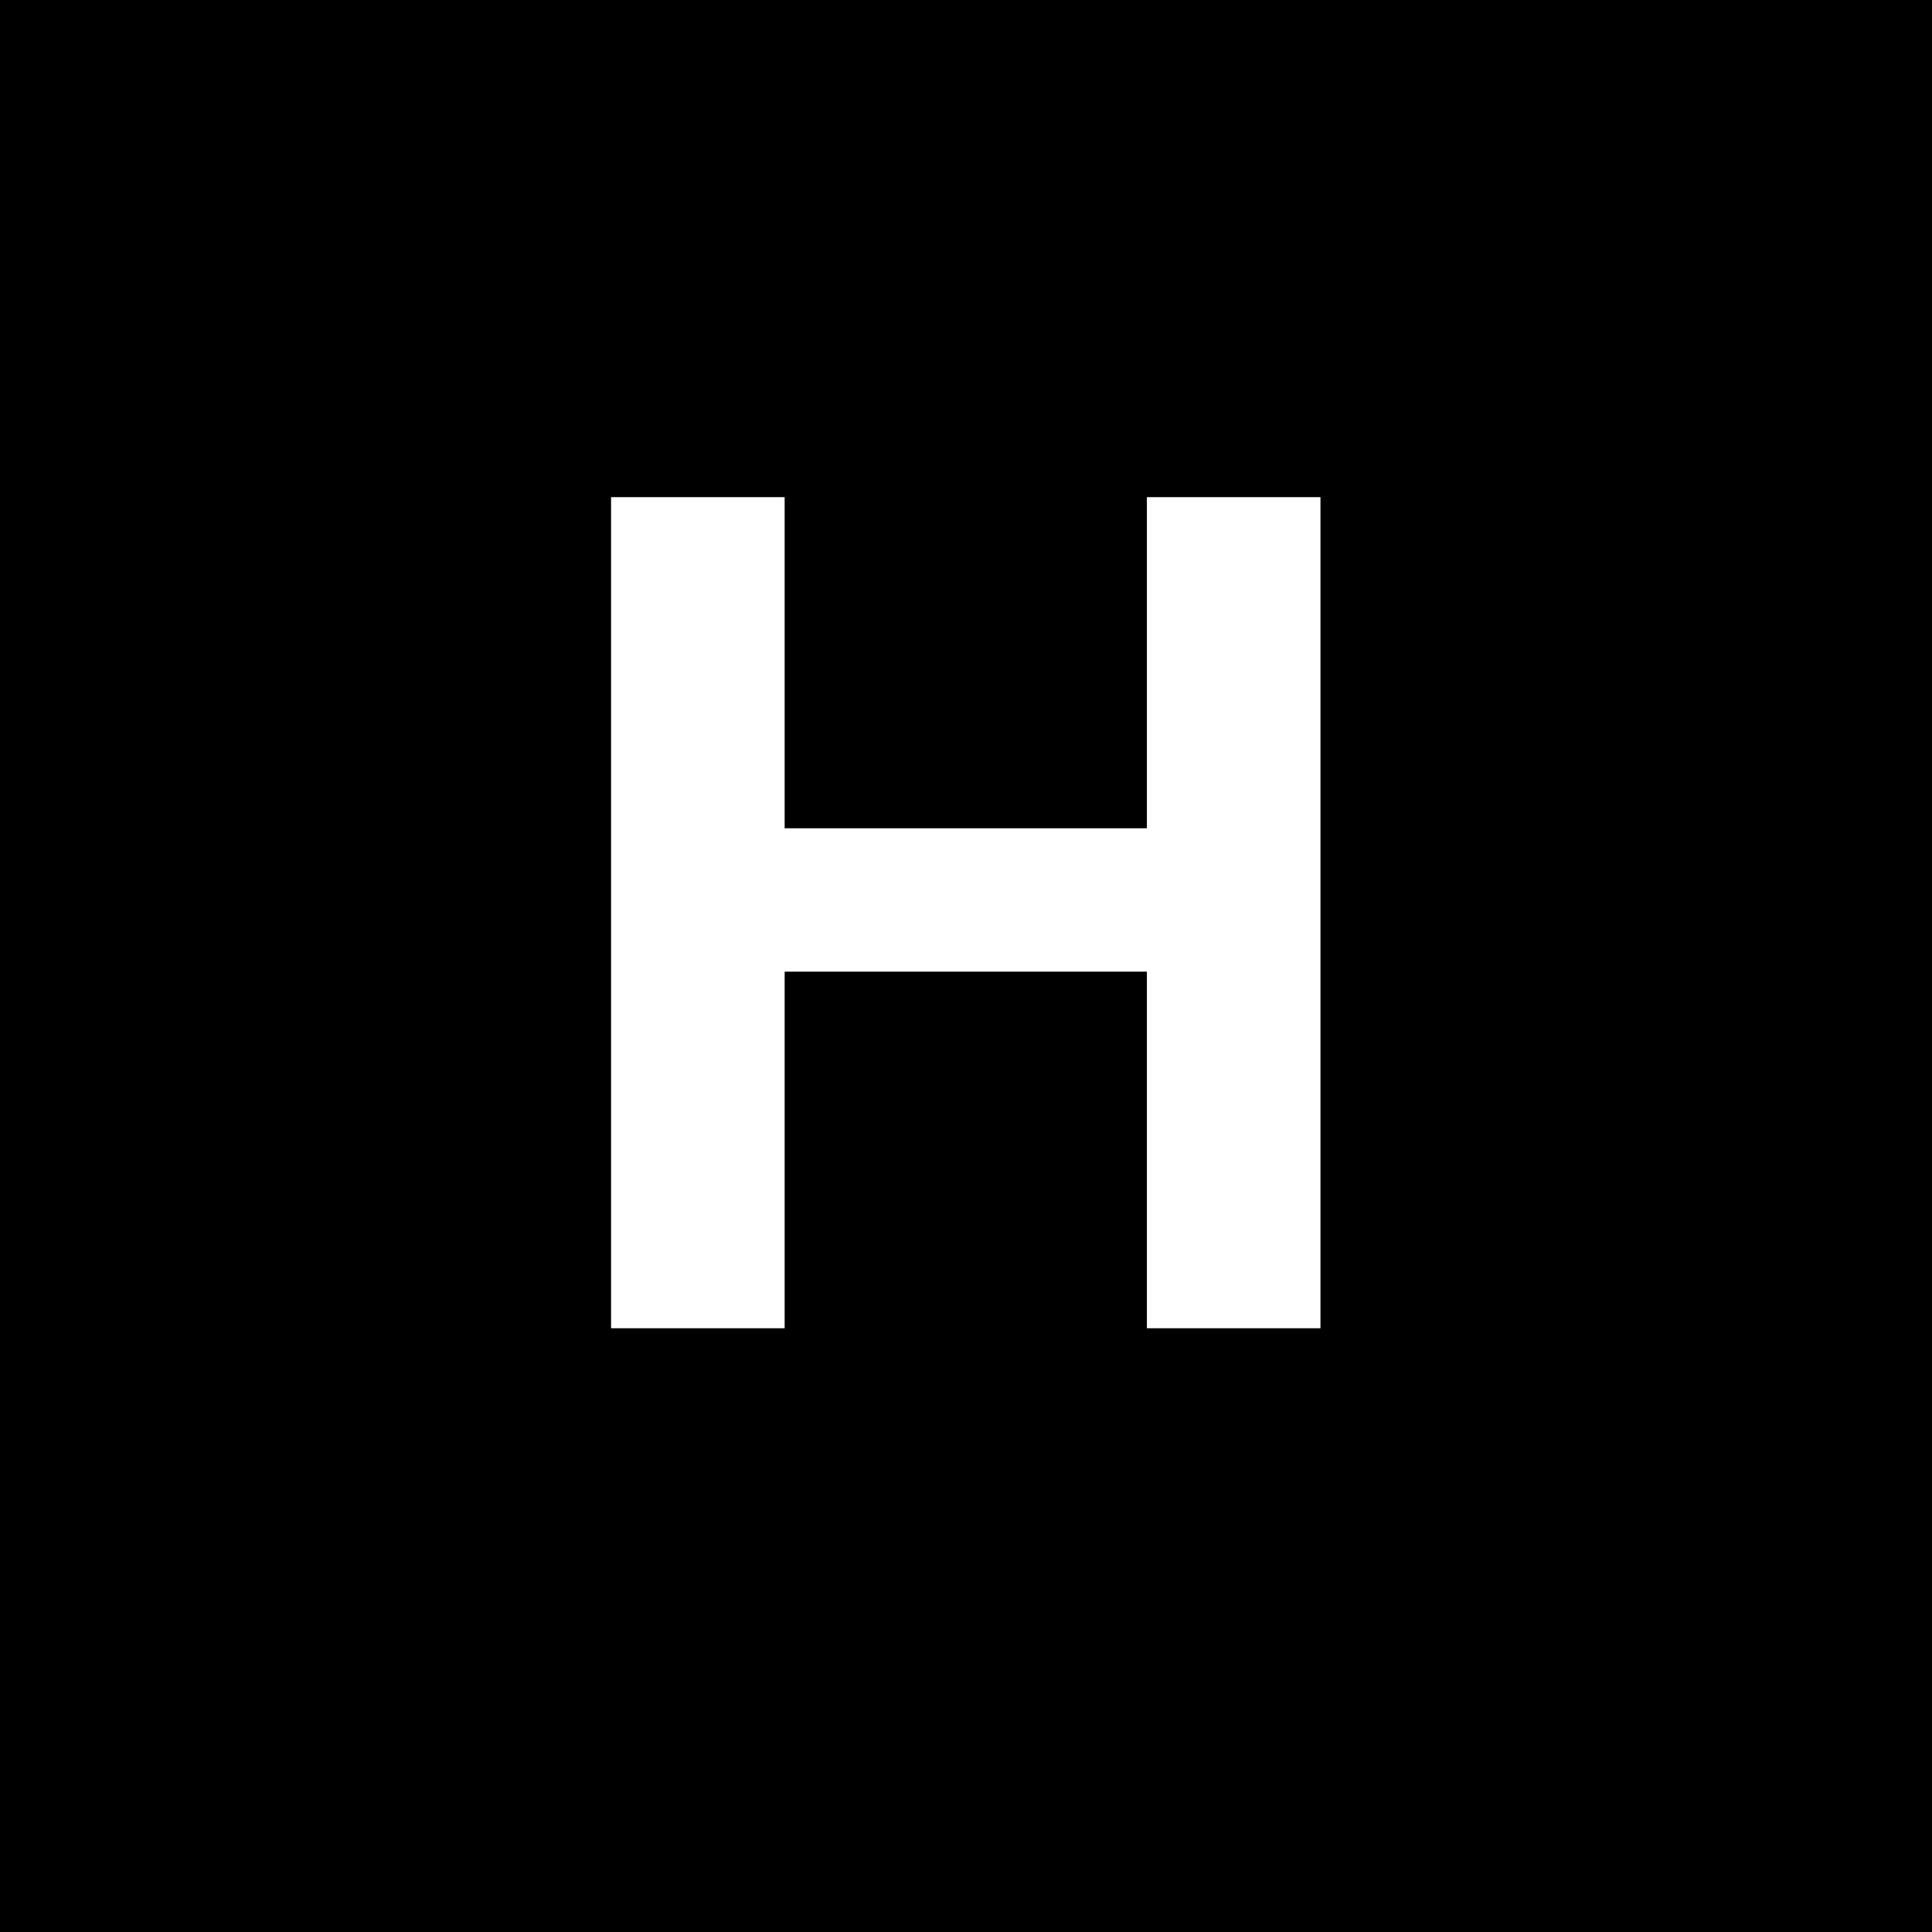
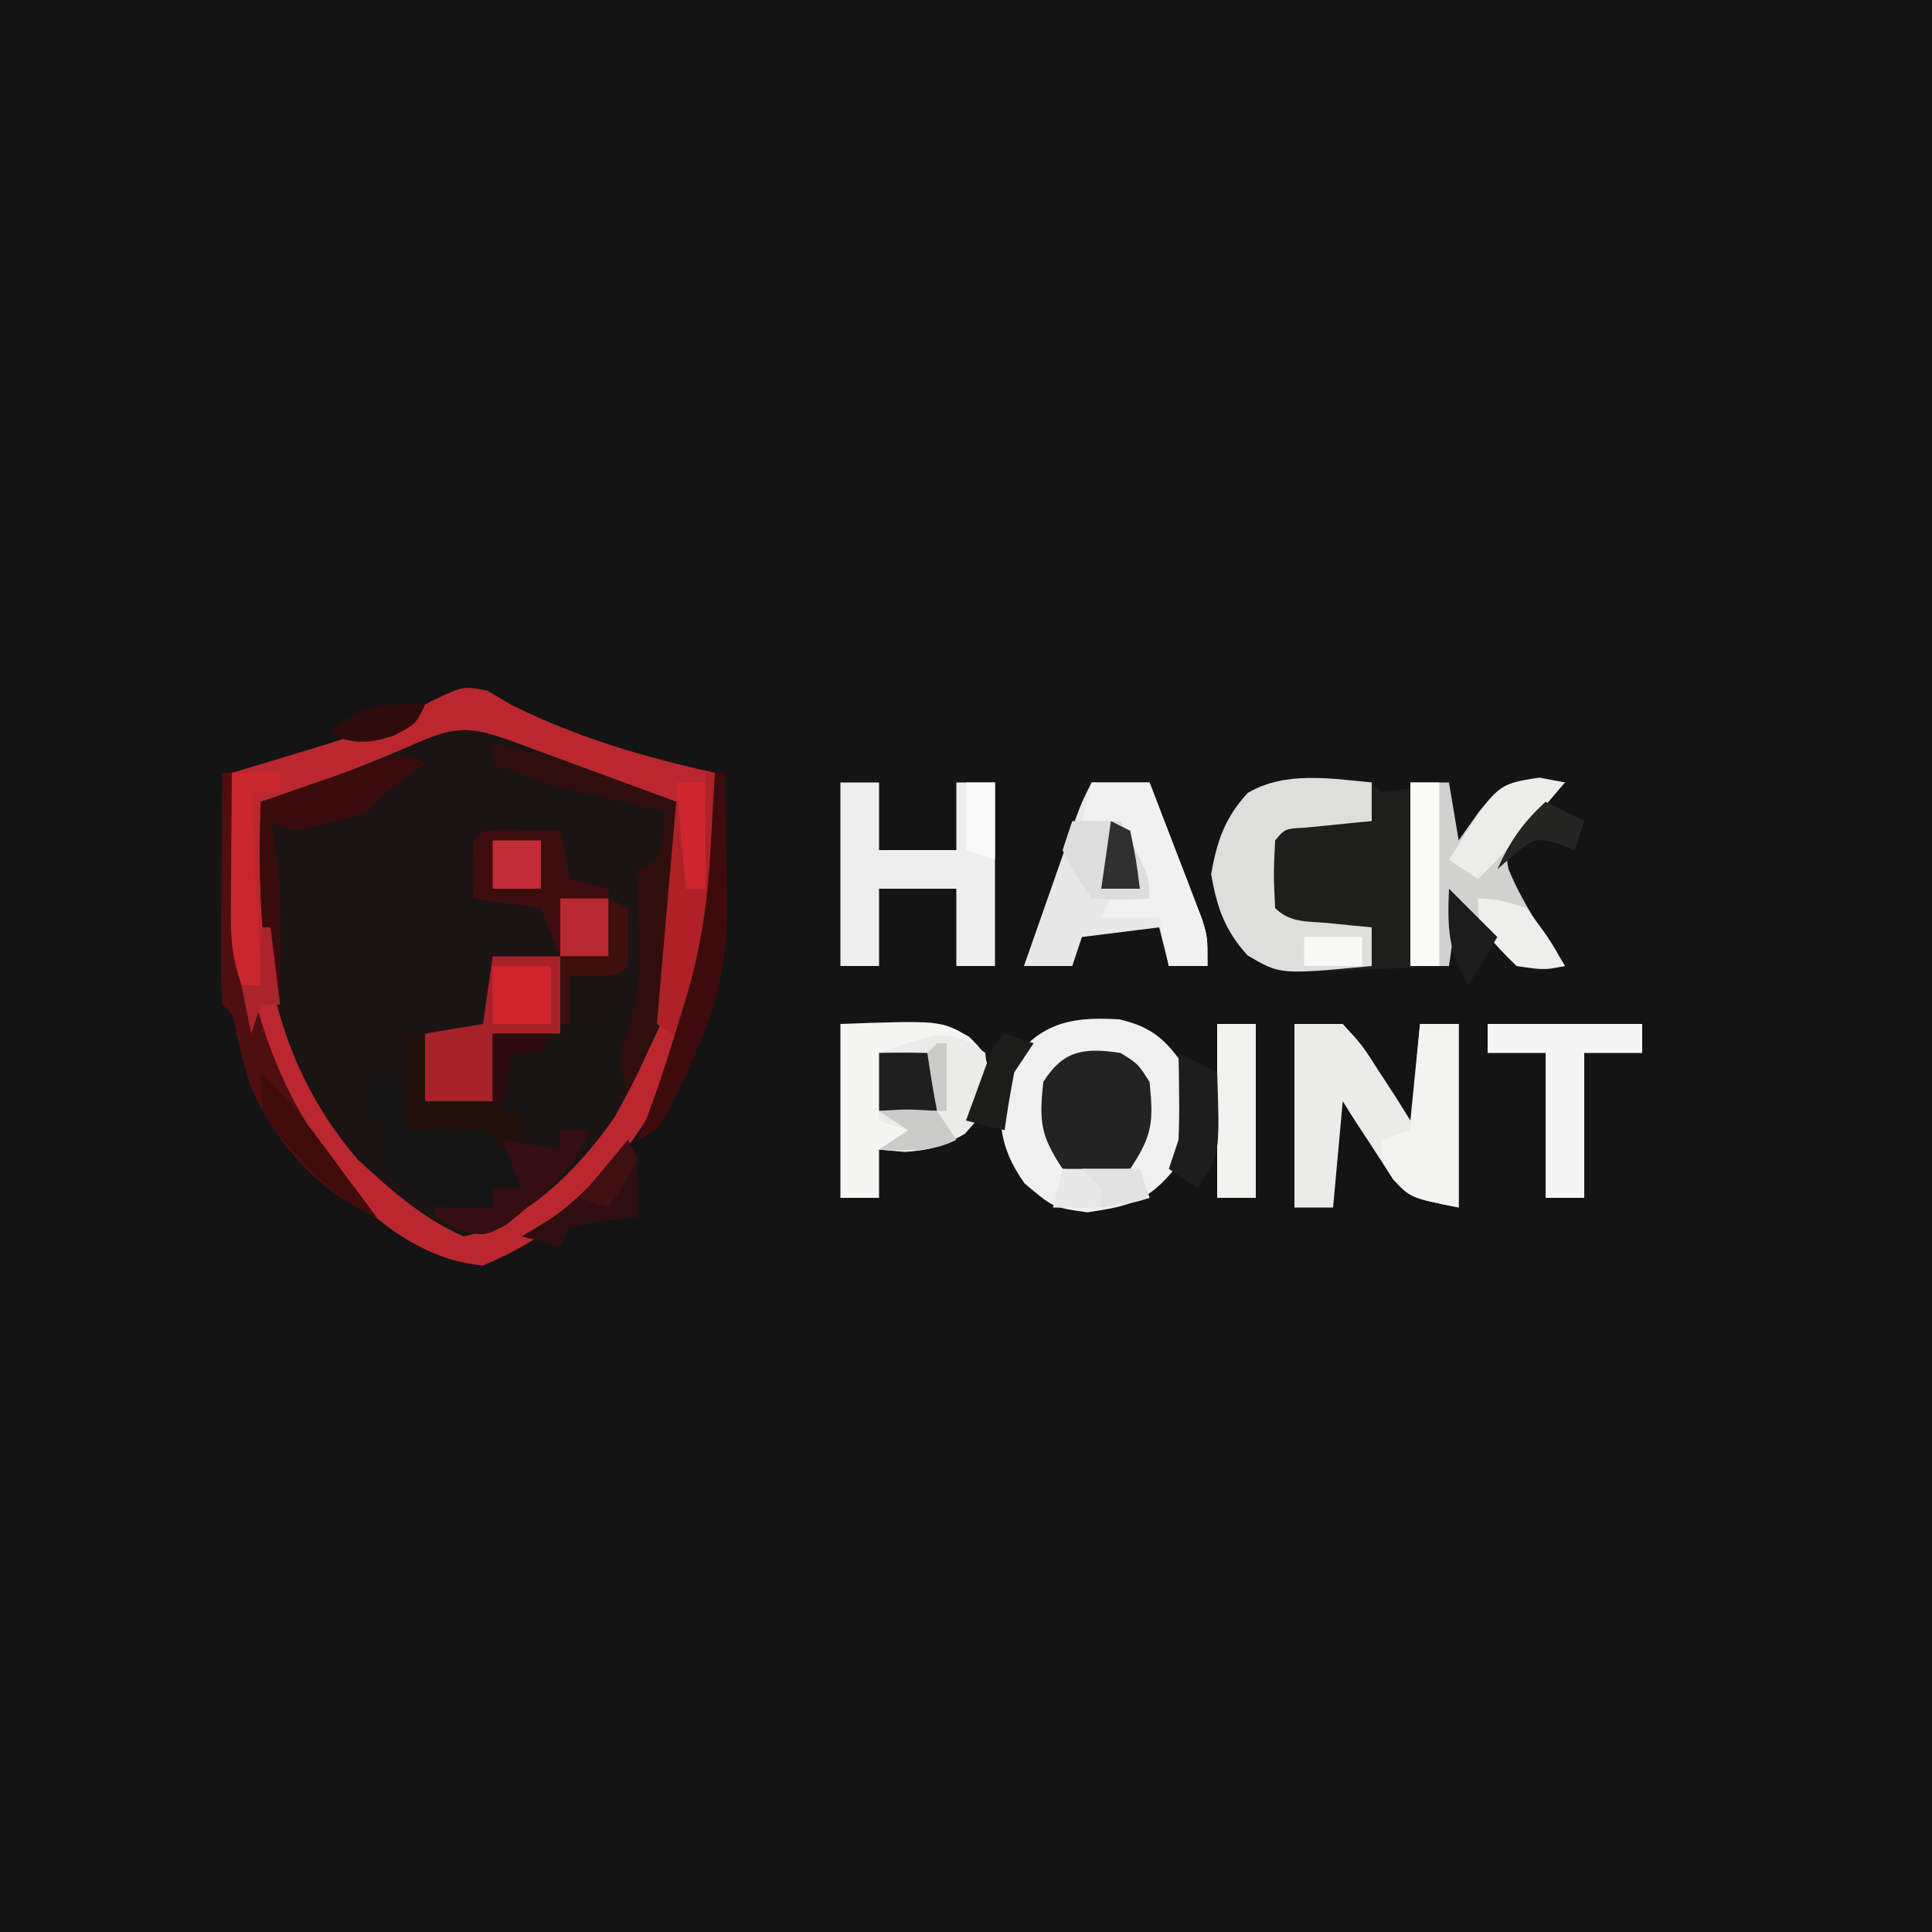
- <svg xmlns="http://www.w3.org/2000/svg" viewBox="0 0 32 32">
-   <rect width="32" height="32" fill="#000000" />
-   <text x="16" y="22" font-family="Arial, sans-serif" font-size="20" font-weight="bold" text-anchor="middle" fill="#ffffff">H</text>
+ <svg xmlns="http://www.w3.org/2000/svg" version="1.1" width="200" height="200">
+   <path d="M0 0 C66 0 132 0 200 0 C200 66 200 132 200 200 C134 200 68 200 0 200 C0 134 0 68 0 0 Z " fill="#141414" transform="translate(0,0)" />
+   <path d="M0 0 C0.846 0.495 1.691 0.99 2.562 1.5 C9.36 4.87 16.167 6.848 23.562 8.5 C24.256 23.17 23.074 36.559 13.562 48.5 C12.985 49.387 12.408 50.274 11.812 51.188 C8.327 54.77 4.195 57.601 -0.438 59.5 C-7.158 58.903 -12.158 54.365 -16.699 49.684 C-24.302 40.133 -26.8 29.395 -26.562 17.5 C-26.553 16.63 -26.544 15.76 -26.535 14.863 C-26.512 12.742 -26.476 10.621 -26.438 8.5 C-24.844 8.028 -24.844 8.028 -23.219 7.547 C-21.791 7.116 -20.364 6.684 -18.938 6.25 C-18.203 6.027 -17.468 5.804 -16.712 5.574 C-12.838 4.364 -9.297 3.073 -5.75 1.062 C-2.438 -0.5 -2.438 -0.5 0 0 Z " fill="#1B1414" transform="translate(50.4375,71.5)" />
+   <path d="M0 0 C0.846 0.495 1.691 0.99 2.562 1.5 C9.36 4.87 16.167 6.848 23.562 8.5 C24.256 23.17 23.074 36.559 13.562 48.5 C12.985 49.387 12.408 50.274 11.812 51.188 C8.327 54.77 4.195 57.601 -0.438 59.5 C-7.158 58.903 -12.158 54.365 -16.699 49.684 C-24.302 40.133 -26.8 29.395 -26.562 17.5 C-26.553 16.63 -26.544 15.76 -26.535 14.863 C-26.512 12.742 -26.476 10.621 -26.438 8.5 C-24.844 8.028 -24.844 8.028 -23.219 7.547 C-21.791 7.116 -20.364 6.684 -18.938 6.25 C-18.203 6.027 -17.468 5.804 -16.712 5.574 C-12.838 4.364 -9.297 3.073 -5.75 1.062 C-2.438 -0.5 -2.438 -0.5 0 0 Z M-8.062 5.75 C-13.13 7.963 -18.168 9.831 -23.438 11.5 C-24.043 25.213 -22.645 37.73 -13.438 48.5 C-10.045 51.65 -6.694 54.623 -2.438 56.5 C3.994 55.045 9.535 49.441 13.184 44.148 C14.413 41.966 15.524 39.779 16.562 37.5 C16.975 36.613 17.387 35.726 17.812 34.812 C19.543 29.477 19.695 24.188 19.625 18.625 C19.62 17.937 19.616 17.248 19.611 16.539 C19.6 14.859 19.582 13.18 19.562 11.5 C16.459 10.353 13.354 9.208 10.25 8.062 C9.369 7.737 8.488 7.412 7.58 7.076 C6.733 6.764 5.885 6.451 5.012 6.129 C4.231 5.841 3.451 5.553 2.647 5.256 C-2.066 3.547 -3.461 3.681 -8.062 5.75 Z " fill="#BB272F" transform="translate(50.4375,71.5)" />
+   <path d="M0 0 C0.33 0.33 0.66 0.66 1 1 C3.339 0.713 5.674 0.381 8 0 C8.33 1.98 8.66 3.96 9 6 C9.701 5.01 10.402 4.02 11.125 3 C13.33 0.309 13.644 0.04 17.312 -0.375 C18.199 -0.251 19.086 -0.128 20 0 C19.333 0.688 19.333 0.688 18.652 1.391 C18.086 2.004 17.521 2.618 16.938 3.25 C16.369 3.853 15.801 4.457 15.215 5.078 C13.794 6.9 13.794 6.9 14.156 8.969 C15.098 11.235 16.225 13.192 17.562 15.25 C18.245 16.31 18.245 16.31 18.941 17.391 C19.291 17.922 19.64 18.453 20 19 C17.875 19.438 17.875 19.438 15 19 C12.724 16.873 10.854 14.498 9 12 C8.67 14.31 8.34 16.62 8 19 C4.935 19.162 1.879 19.281 -1.188 19.375 C-2.052 19.425 -2.916 19.476 -3.807 19.527 C-10.075 19.671 -10.075 19.671 -12.707 17.761 C-15.062 15.064 -15.995 13.027 -16.625 9.5 C-16.011 6.06 -15.234 3.703 -12.84 1.094 C-9 -1.189 -4.293 -0.569 0 0 Z " fill="#1E1E1D" transform="translate(142,81)" />
+   <path d="M0 0 C2.051 0.033 4.102 0.065 6.152 0.098 C6.214 0.881 6.276 1.665 6.34 2.473 C6.608 3.339 6.876 4.205 7.152 5.098 C9.595 6.408 9.595 6.408 12.152 7.098 C13.152 8.098 13.152 8.098 13.277 11.098 C13.152 14.098 13.152 14.098 12.152 15.098 C10.486 15.138 8.818 15.14 7.152 15.098 C7.482 17.078 7.812 19.058 8.152 21.098 C9.802 20.438 11.452 19.778 13.152 19.098 C13.065 20.703 12.957 22.307 12.84 23.91 C12.782 24.803 12.724 25.697 12.664 26.617 C12.089 29.404 11.332 30.339 9.152 32.098 C8.162 31.768 7.172 31.438 6.152 31.098 C6.152 31.758 6.152 32.418 6.152 33.098 C4.832 32.768 3.512 32.438 2.152 32.098 C2.152 31.108 2.152 30.118 2.152 29.098 C1.492 29.098 0.832 29.098 0.152 29.098 C0.482 27.118 0.812 25.138 1.152 23.098 C2.142 22.768 3.132 22.438 4.152 22.098 C2.502 21.768 0.852 21.438 -0.848 21.098 C-0.848 23.408 -0.848 25.718 -0.848 28.098 C-3.158 28.098 -5.468 28.098 -7.848 28.098 C-7.848 25.788 -7.848 23.478 -7.848 21.098 C-5.868 20.768 -3.888 20.438 -1.848 20.098 C-1.518 17.788 -1.188 15.478 -0.848 13.098 C1.462 13.098 3.772 13.098 6.152 13.098 C5.492 11.448 4.832 9.798 4.152 8.098 C1.842 7.768 -0.468 7.438 -2.848 7.098 C-2.89 5.098 -2.888 3.097 -2.848 1.098 C-1.848 0.098 -1.848 0.098 0 0 Z " fill="#191514" transform="translate(51.84766,85.90234)" />
+   <path d="M0 0 C3.663 0.815 5.132 2.405 7.16 5.48 C7.719 9.395 7.515 11.683 5.91 15.293 C3.086 18.823 1.177 19.333 -3.277 19.98 C-6.84 19.48 -6.84 19.48 -9.777 16.98 C-12.563 13.065 -12.586 10.18 -11.84 5.48 C-8.688 0.6 -5.547 -0.343 0 0 Z " fill="#F0F0F0" transform="translate(115.8398,105.5195)" />
+   <path d="M0 0 C1.65 0 3.3 0 5 0 C7.02 2.188 7.02 2.188 8.812 5 C9.417 5.928 10.022 6.856 10.645 7.812 C11.092 8.534 11.539 9.256 12 10 C12.33 6.7 12.66 3.4 13 0 C14.32 0 15.64 0 17 0 C17 6.27 17 12.54 17 19 C12 18 12 18 9.98 15.715 C9.389 14.798 8.797 13.882 8.188 12.938 C7.583 12.018 6.978 11.099 6.355 10.152 C5.908 9.442 5.461 8.732 5 8 C4.67 11.63 4.34 15.26 4 19 C2.68 19 1.36 19 0 19 C0 12.73 0 6.46 0 0 Z " fill="#EBEBE9" transform="translate(134,106)" />
+   <path d="M0 0 C1.98 0 3.96 0 6 0 C7.006 2.602 8.005 5.206 9 7.812 C9.429 8.919 9.429 8.919 9.867 10.049 C10.138 10.761 10.409 11.473 10.688 12.207 C10.939 12.862 11.19 13.516 11.449 14.191 C12 16 12 16 12 19 C10.68 19 9.36 19 8 19 C7.67 17.68 7.34 16.36 7 15 C4.36 15.33 1.72 15.66 -1 16 C-1.33 16.99 -1.66 17.98 -2 19 C-3.65 19 -5.3 19 -7 19 C-6.022 16.208 -5.043 13.416 -4.062 10.625 C-3.785 9.831 -3.507 9.037 -3.221 8.219 C-2.953 7.458 -2.686 6.698 -2.41 5.914 C-2.164 5.212 -1.918 4.511 -1.664 3.788 C-1 2 -1 2 0 0 Z " fill="#E8E8E8" transform="translate(113,81)" />
+   <path d="M0 0 C10.353 -0.37 10.353 -0.37 13.324 1.328 C15 3 15 3 15.562 5.938 C15 9 15 9 12.875 11.375 C9.608 13.222 7.692 13.343 4 13 C4 14.65 4 16.3 4 18 C2.68 18 1.36 18 0 18 C0 12.06 0 6.12 0 0 Z " fill="#F5F5F4" transform="translate(87,106)" />
+   <path d="M0 0 C1.32 0 2.64 0 4 0 C4 2.31 4 4.62 4 7 C6.64 7 9.28 7 12 7 C12 4.69 12 2.38 12 0 C13.32 0 14.64 0 16 0 C16 6.27 16 12.54 16 19 C14.68 19 13.36 19 12 19 C12 16.36 12 13.72 12 11 C9.36 11 6.72 11 4 11 C4 13.64 4 16.28 4 19 C2.68 19 1.36 19 0 19 C0 12.73 0 6.46 0 0 Z " fill="#EEEEEE" transform="translate(87,81)" />
+   <path d="M0 0 C1.32 0 2.64 0 4 0 C4.33 1.98 4.66 3.96 5 6 C5.701 5.01 6.402 4.02 7.125 3 C9.33 0.309 9.644 0.04 13.312 -0.375 C14.199 -0.251 15.086 -0.128 16 0 C15.555 0.459 15.111 0.918 14.652 1.391 C14.086 2.004 13.521 2.618 12.938 3.25 C12.369 3.853 11.801 4.457 11.215 5.078 C9.794 6.9 9.794 6.9 10.156 8.969 C11.098 11.235 12.225 13.192 13.562 15.25 C14.018 15.956 14.473 16.663 14.941 17.391 C15.291 17.922 15.64 18.453 16 19 C13.875 19.438 13.875 19.438 11 19 C8.724 16.873 6.854 14.498 5 12 C4.67 14.31 4.34 16.62 4 19 C2.68 19 1.36 19 0 19 C0 12.73 0 6.46 0 0 Z " fill="#D1D1CF" transform="translate(146,81)" />
+   <path d="M0 0 C0 1.32 0 2.64 0 4 C-0.957 4.091 -0.957 4.091 -1.934 4.184 C-2.76 4.267 -3.586 4.351 -4.438 4.438 C-5.673 4.559 -5.673 4.559 -6.934 4.684 C-8.987 4.789 -8.987 4.789 -10 6 C-10.167 9.5 -10.167 9.5 -10 13 C-8.417 14.583 -6.62 14.347 -4.438 14.562 C-3.611 14.646 -2.785 14.73 -1.934 14.816 C-1.296 14.877 -0.657 14.938 0 15 C0 16.32 0 17.64 0 19 C-9.483 19.897 -9.483 19.897 -12.844 17.91 C-15.23 15.295 -16.011 12.94 -16.625 9.5 C-16.011 6.06 -15.23 3.705 -12.844 1.09 C-8.983 -1.192 -4.316 -0.408 0 0 Z " fill="#DEDEDD" transform="translate(142,81)" />
+   <path d="M0 0 C1.32 0 2.64 0 4 0 C4.33 1.32 4.66 2.64 5 4 C6.64 3.938 6.64 3.938 8.312 3.875 C12 4 12 4 15 6 C15.688 8.625 15.688 8.625 16 11 C15.01 11 14.02 11 13 11 C13 11.66 13 12.32 13 13 C9.268 13.347 7.4 13.235 4.125 11.312 C2 9 2 9 1.688 6.25 C1.791 5.508 1.894 4.765 2 4 C1.34 4 0.68 4 0 4 C0 2.68 0 1.36 0 0 Z " fill="#161516" transform="translate(38,112)" />
+   <path d="M0 0 C0.66 0 1.32 0 2 0 C2 2.31 2 4.62 2 7 C4.31 7 6.62 7 9 7 C9 4.69 9 2.38 9 0 C10.98 0 12.96 0 15 0 C14.67 0.66 14.34 1.32 14 2 C13.01 2 12.02 2 11 2 C10.67 3.98 10.34 5.96 10 8 C10.66 8 11.32 8 12 8 C12 8.99 12 9.98 12 11 C13.32 11.33 14.64 11.66 16 12 C16 11.34 16 10.68 16 10 C16.99 10 17.98 10 19 10 C17.534 13.528 15.643 15.481 12.688 17.875 C11.928 18.512 11.169 19.149 10.387 19.805 C8 21 8 21 5.207 20.195 C4.479 19.801 3.75 19.406 3 19 C3 18.67 3 18.34 3 18 C4.98 18 6.96 18 9 18 C9 17.34 9 16.68 9 16 C9.99 16 10.98 16 12 16 C10.881 12.274 10.881 12.274 8 10 C6.627 9.931 5.25 9.915 3.875 9.938 C1.957 9.968 1.957 9.968 0 10 C0 6.7 0 3.4 0 0 Z " fill="#20120B" transform="translate(42,107)" />
+   <path d="M0 0 C1.812 1.125 1.812 1.125 3 3 C3.425 7.078 3.313 8.531 1 12 C-2.5 12.375 -2.5 12.375 -6 12 C-8.313 8.531 -8.425 7.078 -8 3 C-5.905 -0.307 -3.76 -0.564 0 0 Z " fill="#232323" transform="translate(116,109)" />
+   <path d="M0 0 C5.28 0 10.56 0 16 0 C16 0.99 16 1.98 16 3 C14.02 3 12.04 3 10 3 C10 7.95 10 12.9 10 18 C8.68 18 7.36 18 6 18 C6 13.05 6 8.1 6 3 C4.02 3 2.04 3 0 3 C0 2.01 0 1.02 0 0 Z " fill="#F5F5F5" transform="translate(154,106)" />
+   <path d="M0 0 C2.31 0 4.62 0 7 0 C7 2.64 7 5.28 7 8 C4.69 8 2.38 8 0 8 C0 10.31 0 12.62 0 15 C-2.31 15 -4.62 15 -7 15 C-7 12.69 -7 10.38 -7 8 C-5.02 7.67 -3.04 7.34 -1 7 C-0.67 4.69 -0.34 2.38 0 0 Z " fill="#A72228" transform="translate(51,99)" />
+   <path d="M0 0 C4.284 0.713 8.251 2.069 12.312 3.562 C12.958 3.796 13.603 4.03 14.268 4.271 C15.846 4.844 17.423 5.422 19 6 C19.257 16.816 19.451 26.337 14 36 C13.047 33.428 12.837 32.369 13.969 29.812 C15.256 26.302 15.195 23.415 15.125 19.688 C15.107 18.433 15.089 17.179 15.07 15.887 C15.047 14.934 15.024 13.981 15 13 C15.66 12.67 16.32 12.34 17 12 C17.656 9.473 17.656 9.473 18 7 C17.12 6.807 16.239 6.613 15.332 6.414 C14.171 6.154 13.009 5.893 11.812 5.625 C10.664 5.37 9.515 5.115 8.332 4.852 C5.412 4.105 2.76 3.196 0 2 C0 1.34 0 0.68 0 0 Z " fill="#310E0E" transform="translate(51,77)" />
+   <path d="M0 0 C2.051 0.033 4.102 0.065 6.152 0.098 C6.482 1.748 6.812 3.398 7.152 5.098 C8.472 5.428 9.792 5.758 11.152 6.098 C11.152 8.408 11.152 10.718 11.152 13.098 C9.502 13.098 7.852 13.098 6.152 13.098 C5.492 11.448 4.832 9.798 4.152 8.098 C1.842 7.768 -0.468 7.438 -2.848 7.098 C-2.89 5.098 -2.888 3.097 -2.848 1.098 C-1.848 0.098 -1.848 0.098 0 0 Z " fill="#3D0D0D" transform="translate(51.84766,85.90234)" />
+   <path d="M0 0 C1.98 0 3.96 0 6 0 C7.006 2.602 8.005 5.206 9 7.812 C9.286 8.55 9.572 9.288 9.867 10.049 C10.138 10.761 10.409 11.473 10.688 12.207 C11.065 13.189 11.065 13.189 11.449 14.191 C12 16 12 16 12 19 C10.68 19 9.36 19 8 19 C7.67 17.35 7.34 15.7 7 14 C5.02 14 3.04 14 1 14 C1.33 13.34 1.66 12.68 2 12 C3.32 12 4.64 12 6 12 C4.793 8.488 4.793 8.488 3 5 C0.931 3.957 0.931 3.957 -1 4 C-0.67 2.68 -0.34 1.36 0 0 Z " fill="#F1F1F1" transform="translate(113,81)" />
+   <path d="M0 0 C0.516 0.371 1.031 0.743 1.562 1.125 C1.875 3.875 1.875 3.875 1.562 7.125 C-1.172 10.182 -2.639 11.065 -6.75 11.375 C-7.637 11.293 -8.524 11.21 -9.438 11.125 C-8.447 10.465 -7.457 9.805 -6.438 9.125 C-7.428 8.795 -8.418 8.465 -9.438 8.125 C-9.438 5.815 -9.438 3.505 -9.438 1.125 C-3.038 -1.09 -3.038 -1.09 0 0 Z " fill="#EBEBEA" transform="translate(100.4375,107.875)" />
+   <path d="M0 0 C1.32 0 2.64 0 4 0 C4 6.27 4 12.54 4 19 C-1 18 -1 18 -2.812 16.062 C-4 14 -4 14 -4 12 C-3.01 11.67 -2.02 11.34 -1 11 C-0.67 7.37 -0.34 3.74 0 0 Z " fill="#F3F3F1" transform="translate(147,106)" />
+   <path d="M0 0 C1.32 0 2.64 0 4 0 C4 5.94 4 11.88 4 18 C2.68 18 1.36 18 0 18 C0 12.06 0 6.12 0 0 Z " fill="#F2F2F1" transform="translate(126,106)" />
+   <path d="M0 0 C0.33 0 0.66 0 1 0 C1.337 9.837 1.021 18.504 -2 28 C-2.99 27.34 -3.98 26.68 -5 26 C-4.34 18.41 -3.68 10.82 -3 3 C-2.67 3 -2.34 3 -2 3 C-2 5.97 -2 8.94 -2 12 C-1.34 12 -0.68 12 0 12 C0 8.04 0 4.08 0 0 Z " fill="#AE2227" transform="translate(73,80)" />
+   <path d="M0 0 C0.33 0 0.66 0 1 0 C1.026 1.221 1.052 2.441 1.078 3.699 C1.505 17.717 3.148 29.616 12 41 C12.784 42.011 13.568 43.021 14.375 44.062 C14.911 44.702 15.447 45.341 16 46 C10.018 43.43 5.322 38.201 2.852 32.219 C2.347 30.481 1.883 28.731 1.473 26.969 C1.184 25.009 1.184 25.009 0 24 C-0.087 22.219 -0.107 20.435 -0.098 18.652 C-0.094 17.573 -0.091 16.493 -0.088 15.381 C-0.08 14.245 -0.071 13.108 -0.062 11.938 C-0.058 10.797 -0.053 9.657 -0.049 8.482 C-0.037 5.655 -0.021 2.827 0 0 Z " fill="#4F0F11" transform="translate(23,80)" />
+   <path d="M0 0 C-0.619 0.454 -1.238 0.907 -1.875 1.375 C-4.059 2.971 -4.059 2.971 -6 5 C-7.875 5.668 -7.875 5.668 -10 6.188 C-11.052 6.456 -11.052 6.456 -12.125 6.73 C-14 7 -14 7 -16 6 C-15.835 6.949 -15.67 7.897 -15.5 8.875 C-14.815 13.576 -14.914 18.26 -15 23 C-15.33 23 -15.66 23 -16 23 C-16.84 18.647 -17.108 14.556 -17.062 10.125 C-17.053 8.973 -17.044 7.82 -17.035 6.633 C-17.024 5.764 -17.012 4.895 -17 4 C-14.545 3.137 -12.086 2.284 -9.625 1.438 C-8.577 1.067 -8.577 1.067 -7.508 0.689 C-2.227 -1.113 -2.227 -1.113 0 0 Z " fill="#390C0B" transform="translate(44,79)" />
+   <path d="M0 0 C0.99 0 1.98 0 3 0 C3 6.27 3 12.54 3 19 C2.01 19 1.02 19 0 19 C0 12.73 0 6.46 0 0 Z " fill="#FAFAF9" transform="translate(146,81)" />
+   <path d="M0 0 C0.33 0 0.66 0 1 0 C1.088 3.333 1.141 6.666 1.188 10 C1.213 10.935 1.238 11.869 1.264 12.832 C1.328 18.995 0.534 23.375 -2 29 C-2.543 30.236 -2.543 30.236 -3.098 31.496 C-3.416 32.137 -3.734 32.777 -4.062 33.438 C-4.383 34.096 -4.704 34.755 -5.035 35.434 C-6 37 -6 37 -8 38 C-7.713 37.31 -7.425 36.621 -7.129 35.91 C-5.917 32.786 -4.914 29.642 -3.938 26.438 C-3.596 25.322 -3.254 24.207 -2.902 23.059 C-1.382 17.905 -0.727 13.121 -0.438 7.75 C-0.373 6.632 -0.373 6.632 -0.307 5.492 C-0.201 3.662 -0.1 1.831 0 0 Z " fill="#3E0B0D" transform="translate(74,80)" />
+   <path d="M0 0 C0.99 0 1.98 0 3 0 C1.534 3.528 -0.357 5.481 -3.312 7.875 C-4.072 8.512 -4.831 9.149 -5.613 9.805 C-8 11 -8 11 -10.793 10.195 C-11.521 9.801 -12.25 9.406 -13 9 C-13 8.67 -13 8.34 -13 8 C-11.02 8 -9.04 8 -7 8 C-7 7.34 -7 6.68 -7 6 C-6.01 6 -5.02 6 -4 6 C-4.66 4.35 -5.32 2.7 -6 1 C-3.03 1.495 -3.03 1.495 0 2 C0 1.34 0 0.68 0 0 Z " fill="#350E11" transform="translate(58,117)" />
+   <path d="M0 0 C1.65 0 3.3 0 5 0 C5 0.66 5 1.32 5 2 C4.01 2 3.02 2 2 2 C2.33 8.6 2.66 15.2 3 22 C2.34 22 1.68 22 1 22 C0.059 19.176 -0.117 17.471 -0.098 14.551 C-0.094 13.703 -0.091 12.856 -0.088 11.982 C-0.08 11.101 -0.071 10.22 -0.062 9.312 C-0.058 8.42 -0.053 7.527 -0.049 6.607 C-0.037 4.405 -0.021 2.202 0 0 Z " fill="#CA262D" transform="translate(24,80)" />
+   <path d="M0 0 C1.65 0 3.3 0 5 0 C8 5.75 8 5.75 8 8 C5.125 8.188 5.125 8.188 2 8 C0 5 0 5 -1 3 C-0.67 2.01 -0.34 1.02 0 0 Z " fill="#DDDDDD" transform="translate(111,85)" />
+   <path d="M0 0 C1.299 0.247 1.299 0.247 2.625 0.5 C1.689 1.606 0.751 2.709 -0.188 3.812 C-0.971 4.735 -0.971 4.735 -1.77 5.676 C-3.247 7.354 -4.775 8.939 -6.375 10.5 C-7.365 9.84 -8.355 9.18 -9.375 8.5 C-4.438 0.658 -4.438 0.658 0 0 Z " fill="#ECECEA" transform="translate(159.375,80.5)" />
+   <path d="M0 0 C1.354 2.709 1.065 5.009 1 8 C-0.134 8.124 -1.269 8.248 -2.438 8.375 C-4.201 8.684 -4.201 8.684 -6 9 C-6.33 9.66 -6.66 10.32 -7 11 C-8.32 10.67 -9.64 10.34 -11 10 C-10.113 9.464 -9.226 8.928 -8.312 8.375 C-4.817 6.067 -2.551 3.302 0 0 Z " fill="#2F0E11" transform="translate(65,118)" />
+   <path d="M0 0 C1.32 0.66 2.64 1.32 4 2 C4.286 10.571 4.286 10.571 2 14 C1.01 13.34 0.02 12.68 -1 12 C-0.67 11.01 -0.34 10.02 0 9 C0.067 7.439 0.085 5.875 0.062 4.312 C0.053 3.504 0.044 2.696 0.035 1.863 C0.024 1.248 0.012 0.634 0 0 Z " fill="#1D1D1D" transform="translate(122,109)" />
+   <path d="M0 0 C1.98 0 3.96 0 6 0 C6 1.98 6 3.96 6 6 C4.02 6 2.04 6 0 6 C0 4.02 0 2.04 0 0 Z " fill="#D0242C" transform="translate(51,100)" />
+   <path d="M0 0 C1.666 -0.043 3.334 -0.041 5 0 C6 1 6 1 6.062 3.562 C6.042 4.367 6.021 5.171 6 6 C4.02 6 2.04 6 0 6 C0 4.02 0 2.04 0 0 Z " fill="#1F1F1F" transform="translate(91,109)" />
+   <path d="M0 0 C2.25 0.125 2.25 0.125 5 1 C7.312 4.062 7.312 4.062 9 7 C6.75 7.312 6.75 7.312 4 7 C0 2.892 0 2.892 0 0 Z " fill="#EEEEED" transform="translate(153,93)" />
+   <path d="M0 0 C2.64 0 5.28 0 8 0 C8.33 0.99 8.66 1.98 9 3 C5.527 4.158 2.639 4.069 -1 4 C-0.67 2.68 -0.34 1.36 0 0 Z " fill="#E8E8E8" transform="translate(110,121)" />
+   <path d="M0 0 C1.65 0 3.3 0 5 0 C5 1.98 5 3.96 5 6 C3.35 6 1.7 6 0 6 C0 4.02 0 2.04 0 0 Z " fill="#B72830" transform="translate(58,93)" />
+   <path d="M0 0 C2.26 2.159 4.146 4.423 6 6.938 C6.495 7.607 6.99 8.276 7.5 8.965 C7.995 9.636 8.49 10.308 9 11 C9.999 12.334 10.999 13.668 12 15 C8.438 13.508 6.316 11.486 3.75 8.625 C3.044 7.854 2.337 7.083 1.609 6.289 C0 4 0 4 0 0 Z " fill="#400C0B" transform="translate(27,111)" />
+   <path d="M0 0 C0.66 0.33 1.32 0.66 2 1 C2.043 3 2.041 5 2 7 C1 8 1 8 -1.562 8.062 C-2.367 8.042 -3.171 8.021 -4 8 C-4 9.65 -4 11.3 -4 13 C-4.33 13 -4.66 13 -5 13 C-5 10.69 -5 8.38 -5 6 C-3.35 6 -1.7 6 0 6 C0 4.02 0 2.04 0 0 Z " fill="#3D0F0D" transform="translate(63,93)" />
+   <path d="M0 0 C0.33 0 0.66 0 1 0 C1 2.31 1 4.62 1 7 C0.67 7 0.34 7 0 7 C-0.381 5.009 -0.713 3.007 -1 1 C-0.67 0.67 -0.34 0.34 0 0 Z M-6 7 C-3.125 6.812 -3.125 6.812 0 7 C0.66 7.99 1.32 8.98 2 10 C-0.709 11.354 -3.009 11.065 -6 11 C-5.01 10.34 -4.02 9.68 -3 9 C-3.99 8.34 -4.98 7.68 -6 7 Z " fill="#CBCBCA" transform="translate(97,108)" />
+   <path d="M0 0 C0.99 0.33 1.98 0.66 3 1 C2.01 2.485 2.01 2.485 1 4 C0.61 5.99 0.268 7.99 0 10 C-1.32 9.67 -2.64 9.34 -4 9 C-3.524 7.686 -3.044 6.374 -2.562 5.062 C-2.296 4.332 -2.029 3.601 -1.754 2.848 C-1 1 -1 1 0 0 Z " fill="#1D1D1C" transform="translate(104,107)" />
+   <path d="M0 0 C1.65 1.65 3.3 3.3 5 5 C3.515 7.475 3.515 7.475 2 10 C-0.094 6.598 -0.179 3.947 0 0 Z " fill="#1C1C1C" transform="translate(150,92)" />
+   <path d="M0 0 C1.65 0 3.3 0 5 0 C5 1.65 5 3.3 5 5 C3.35 5 1.7 5 0 5 C0 3.35 0 1.7 0 0 Z " fill="#C22C36" transform="translate(51,87)" />
+   <path d="M0 0 C0.99 0 1.98 0 3 0 C3 3.63 3 7.26 3 11 C2.34 11 1.68 11 1 11 C0.67 7.37 0.34 3.74 0 0 Z " fill="#CD262E" transform="translate(70,81)" />
+   <path d="M0 0 C1.32 0.66 2.64 1.32 4 2 C3.67 2.99 3.34 3.98 3 5 C2.422 4.773 1.845 4.546 1.25 4.312 C-1.122 3.735 -1.122 3.735 -3.25 5.438 C-4.116 6.211 -4.116 6.211 -5 7 C-3.707 4.116 -2.341 2.128 0 0 Z " fill="#252524" transform="translate(160,83)" />
+   <path d="M0 0 C0.99 0 1.98 0 3 0 C3 2.64 3 5.28 3 8 C2.01 7.67 1.02 7.34 0 7 C0 4.69 0 2.38 0 0 Z " fill="#F9F9F9" transform="translate(100,81)" />
+   <path d="M0 0 C-1 2 -1 2 -3.312 3.188 C-6.12 4.036 -7.302 3.999 -10 3 C-6.682 -0.063 -4.448 -0.303 0 0 Z " fill="#300C0D" transform="translate(44,73)" />
+   <path d="M0 0 C0.66 0.33 1.32 0.66 2 1 C2.625 4.062 2.625 4.062 3 7 C1.68 7 0.36 7 -1 7 C-0.67 4.69 -0.34 2.38 0 0 Z " fill="#303030" transform="translate(115,85)" />
+   <path d="M0 0 C0.33 0.66 0.66 1.32 1 2 C-0.438 4.625 -0.438 4.625 -2 7 C-2.99 6.67 -3.98 6.34 -5 6 C-3.35 4.02 -1.7 2.04 0 0 Z " fill="#3F0F11" transform="translate(65,118)" />
+   <path d="M0 0 C1.98 0 3.96 0 6 0 C5.67 0.66 5.34 1.32 5 2 C4.01 2 3.02 2 2 2 C1.67 3.65 1.34 5.3 1 7 C0.67 7 0.34 7 0 7 C0 4.69 0 2.38 0 0 Z " fill="#2E0B0E" transform="translate(51,107)" />
+   <path d="M0 0 C1.98 0 3.96 0 6 0 C6.33 0.99 6.66 1.98 7 3 C5.35 3.33 3.7 3.66 2 4 C2 3.34 2 2.68 2 2 C1.34 1.34 0.68 0.68 0 0 Z " fill="#E2E2E2" transform="translate(112,121)" />
+   <path d="M0 0 C0.33 0 0.66 0 1 0 C1.33 2.64 1.66 5.28 2 8 C1.34 8 0.68 8 0 8 C-0.33 8.99 -0.66 9.98 -1 11 C-1.33 9.35 -1.66 7.7 -2 6 C-1.34 6 -0.68 6 0 6 C0 4.02 0 2.04 0 0 Z " fill="#AA2429" transform="translate(27,96)" />
+   <path d="M0 0 C1.98 0 3.96 0 6 0 C6 0.99 6 1.98 6 3 C4.02 3 2.04 3 0 3 C0 2.01 0 1.02 0 0 Z " fill="#F8F8F6" transform="translate(135,97)" />
</svg>
